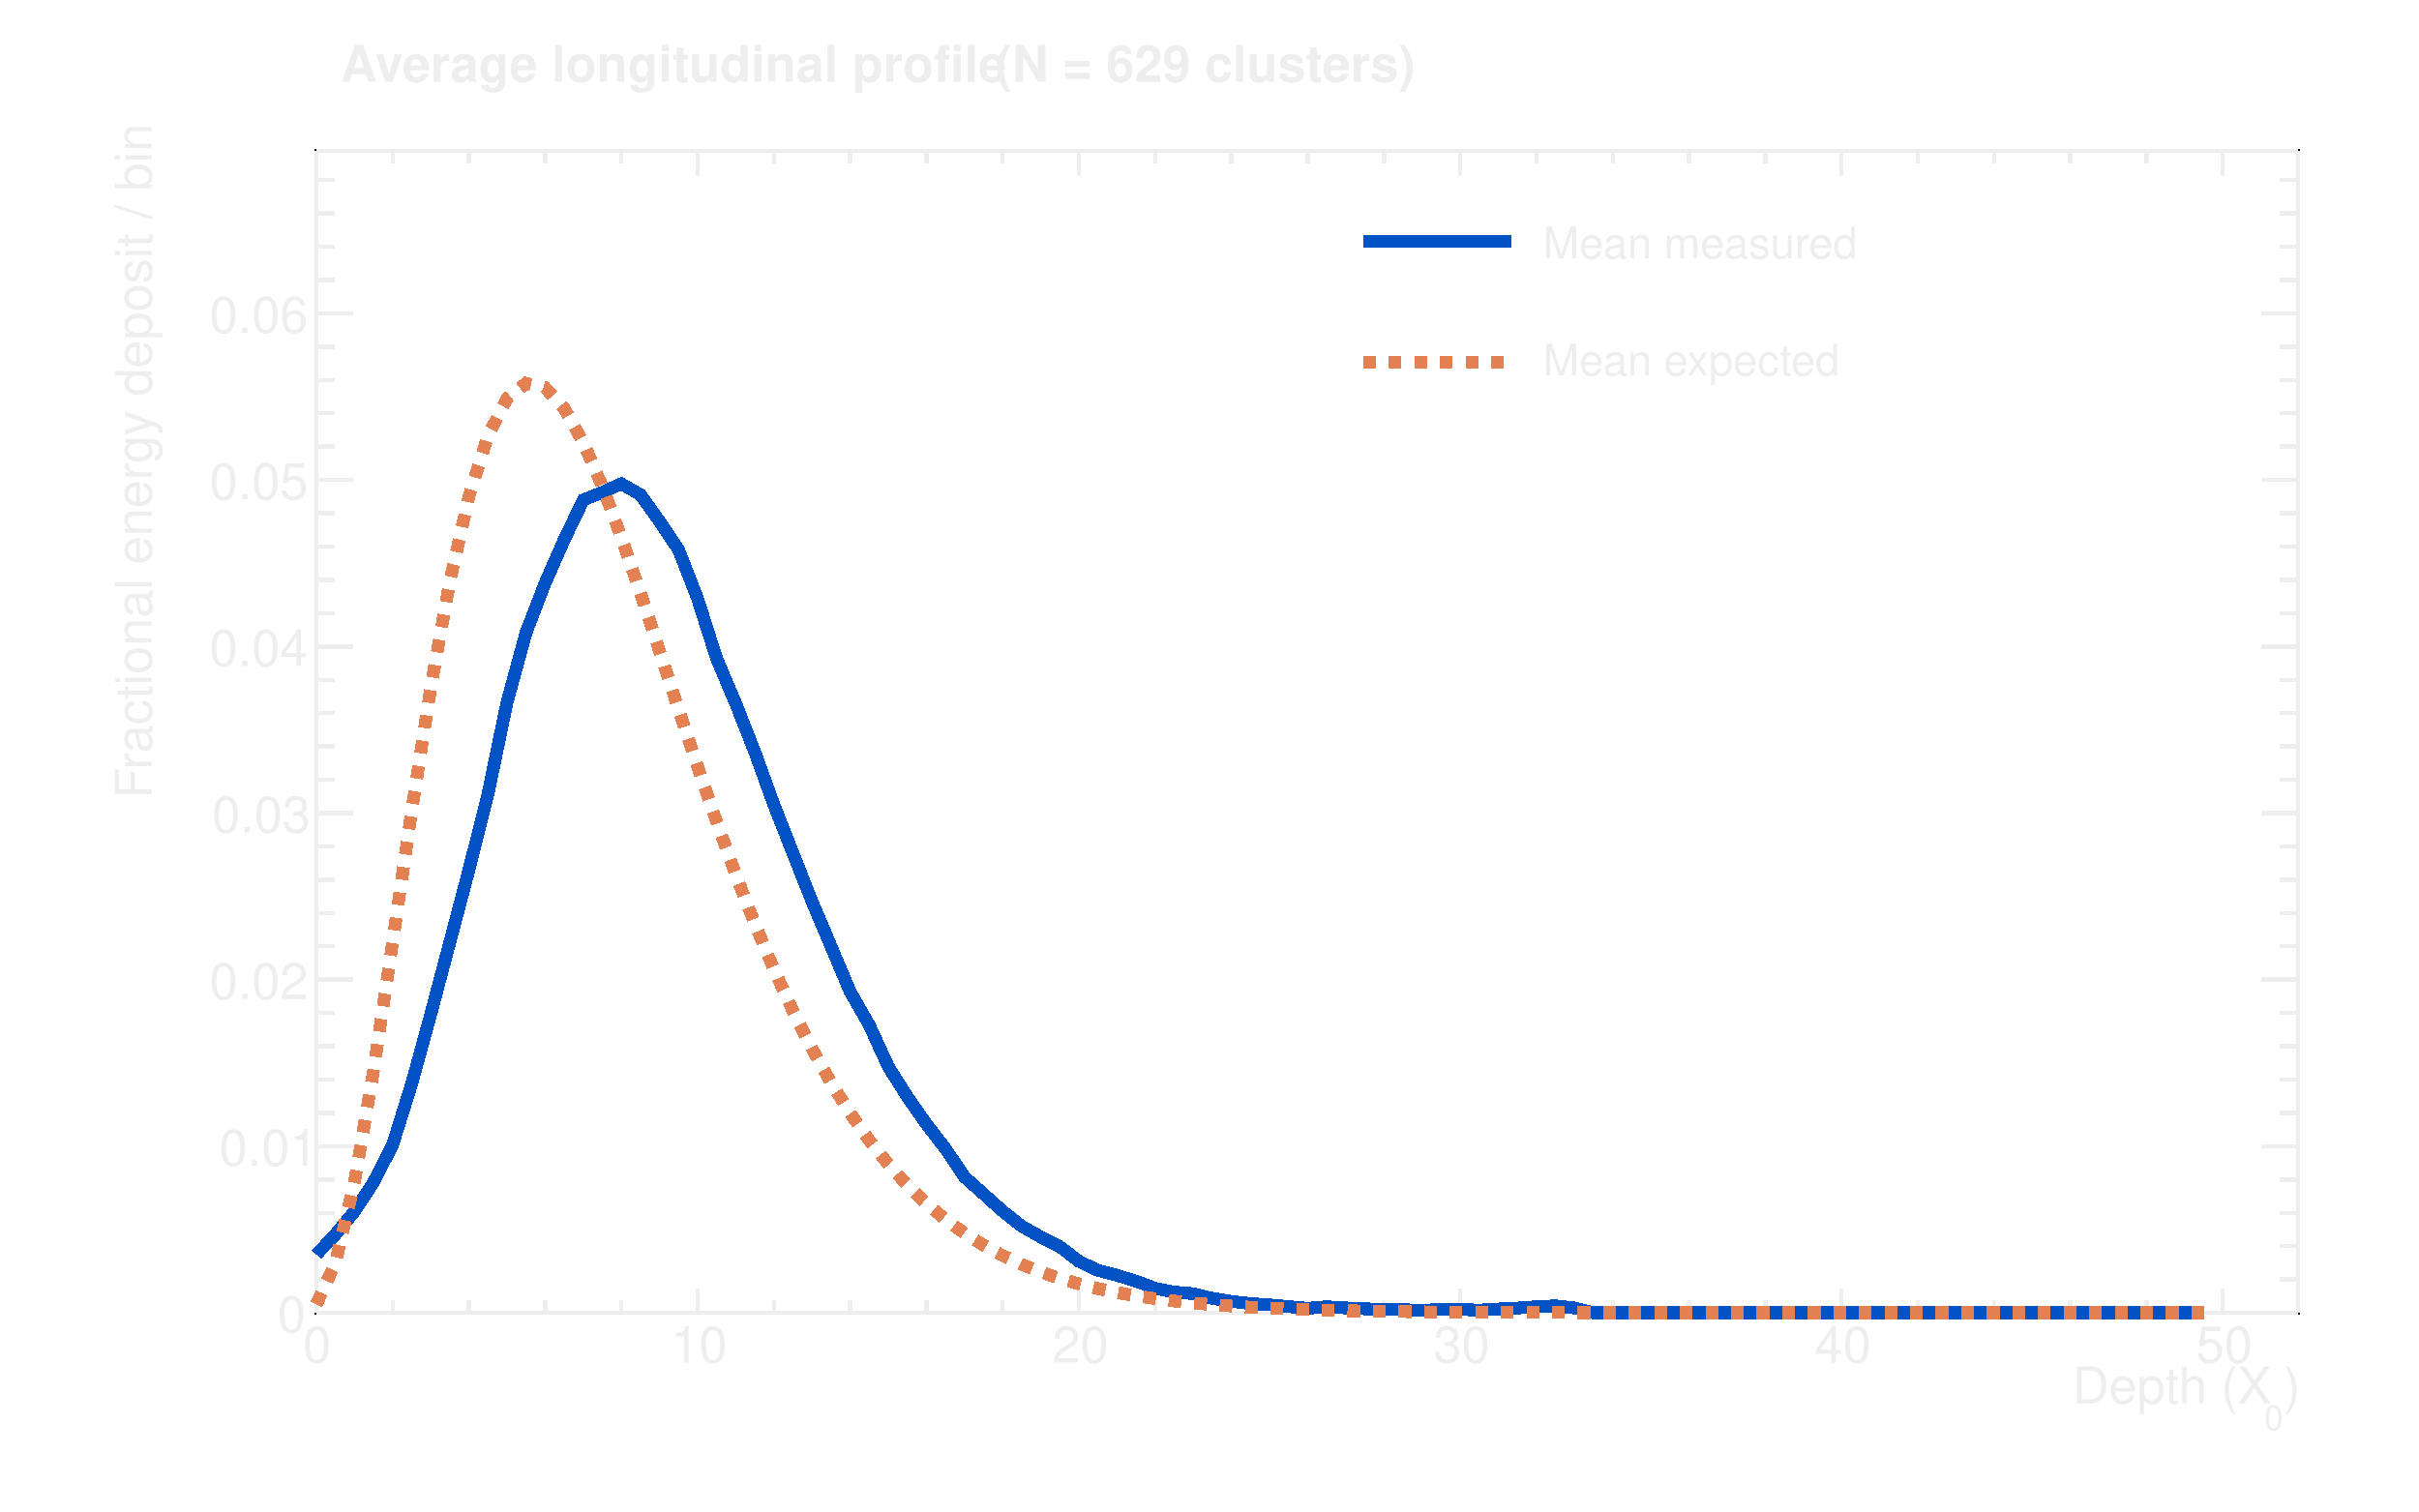
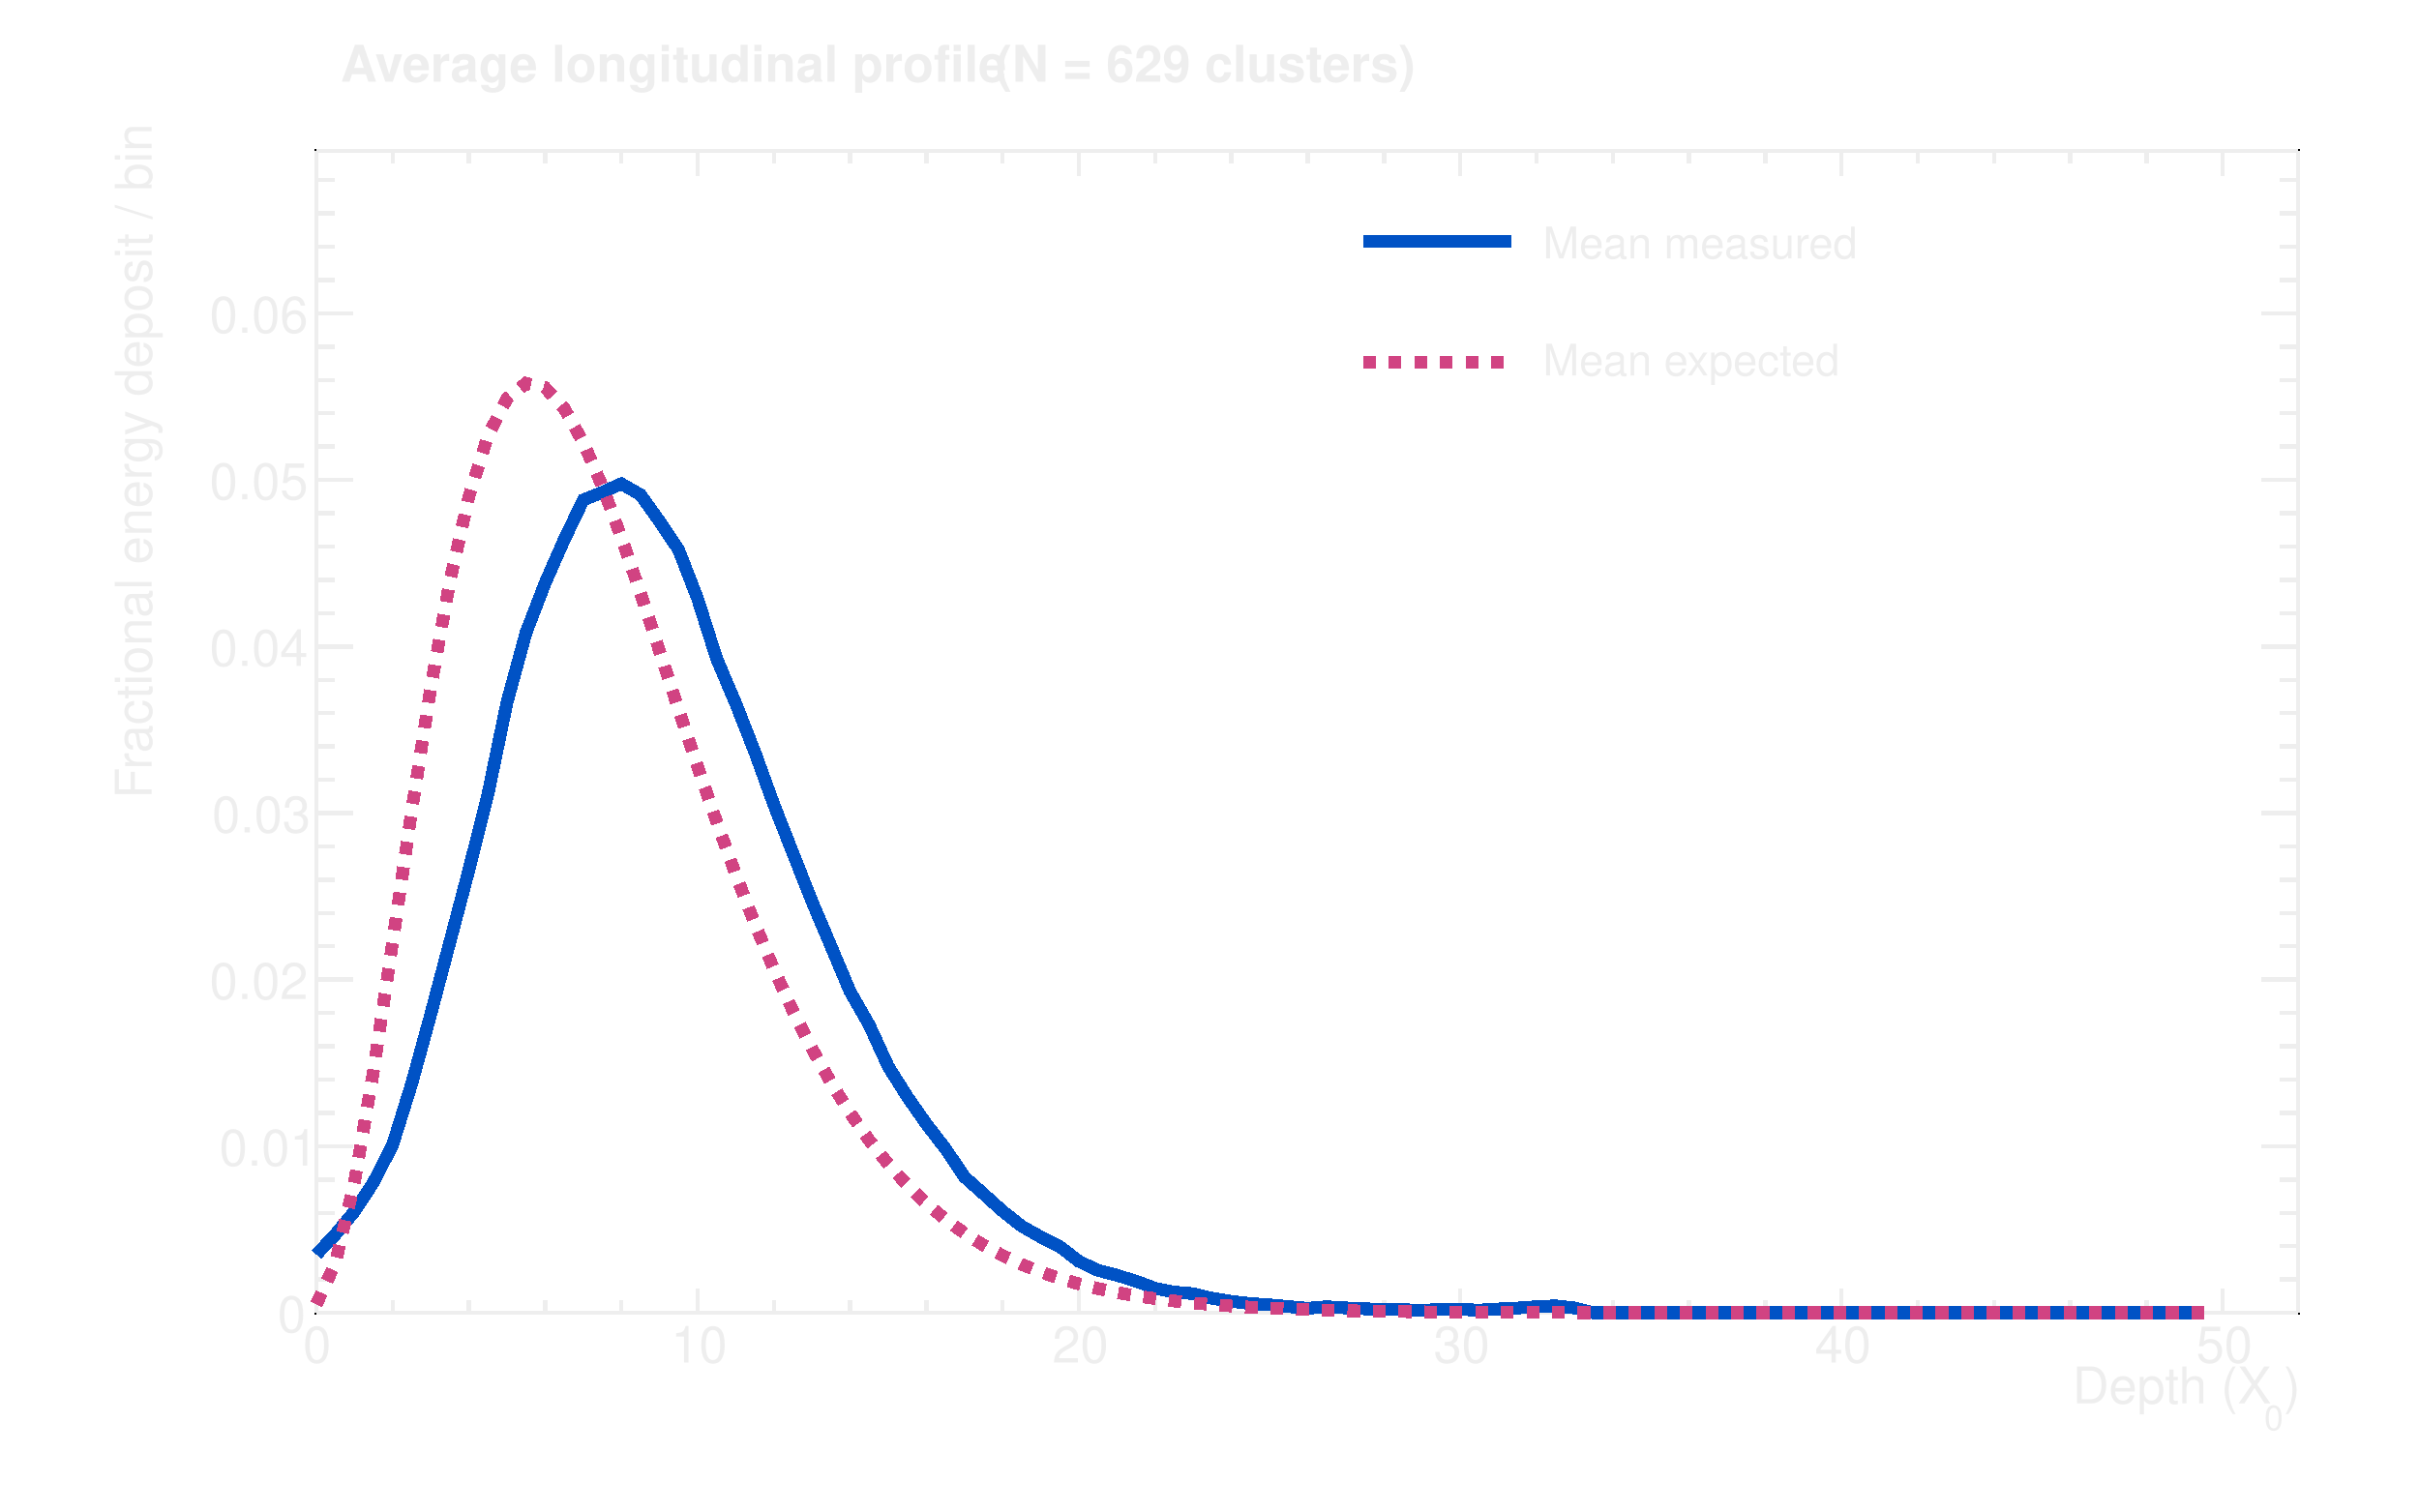
<svg xmlns="http://www.w3.org/2000/svg" width="567.429" height="354.546" viewBox="0 0 567.429 354.546" shape-rendering="crispEdges">
  <defs>
</defs>
  <rect x="74.201" y="35.405" width="464.882" height="272.616" fill="none" stroke="black" />
  <rect x="74.201" y="35.405" width="464.882" height="272.616" fill="none" stroke="black" />
  <path d="M74.201,308.02h 464.882" fill="none" stroke="#eeeeee" />
  <path d="M74.201,302.214v 5.806M92.09,305.117v 2.903M109.978,305.117v 2.903M127.867,305.117v 2.903M145.755,305.117v 2.903M163.644,302.214v 5.806M181.533,305.117v 2.903M199.421,305.117v 2.903M217.31,305.117v 2.903M235.199,305.117v  2.903M253.088,302.214v 5.806M270.976,305.117v 2.903M288.865,305.117v 2.903M306.754,305.117v 2.903M324.642,305.117v 2.903M342.531,302.214v 5.806M360.42,305.117v 2.903M378.308,305.117v 2.903M396.197,305.117v 2.903M414.086,305.117v  2.903M431.974,302.214v 5.806M449.863,305.117v 2.903M467.752,305.117v 2.903M485.64,305.117v 2.903M503.529,305.117v 2.903M521.418,302.214v 5.806" fill="none" stroke="#eeeeee" />
  <text xml:space="preserve" x="71.07" y="319.704" fill="#eeeeee" font-size="11.868" font-family="Helvetica">0
</text>
  <text xml:space="preserve" x="157.383" y="319.704" fill="#eeeeee" font-size="11.868" font-family="Helvetica">10
</text>
  <text xml:space="preserve" x="246.826" y="319.704" fill="#eeeeee" font-size="11.868" font-family="Helvetica">20
</text>
  <text xml:space="preserve" x="336.27" y="319.704" fill="#eeeeee" font-size="11.868" font-family="Helvetica">30
</text>
  <text xml:space="preserve" x="425.713" y="319.704" fill="#eeeeee" font-size="11.868" font-family="Helvetica">40
</text>
  <text xml:space="preserve" x="515.156" y="319.704" fill="#eeeeee" font-size="11.868" font-family="Helvetica">50
</text>
  <text xml:space="preserve" x="535.667" y="329.27" fill="#eeeeee" font-size="11.868" font-family="Helvetica">)
</text>
  <text xml:space="preserve" x="531.114" y="335.531" fill="#eeeeee" font-size="8.079" font-family="Helvetica">0
</text>
  <text xml:space="preserve" x="486.147" y="329.27" fill="#eeeeee" font-size="11.868" font-family="Helvetica">Depth (X
</text>
  <path d="M74.201,35.405h 464.882" fill="none" stroke="#eeeeee" />
  <path d="M74.201,41.211v -5.806M92.09,38.308v -2.903M109.978,38.308v -2.903M127.867,38.308v -2.903M145.755,38.308v -2.903M163.644,41.211v -5.806M181.533,38.308v -2.903M199.421,38.308v -2.903M217.31,38.308v  -2.903M235.199,38.308v -2.903M253.088,41.211v -5.806M270.976,38.308v -2.903M288.865,38.308v -2.903M306.754,38.308v -2.903M324.642,38.308v -2.903M342.531,41.211v -5.806M360.42,38.308v -2.903M378.308,38.308v  -2.903M396.197,38.308v -2.903M414.086,38.308v -2.903M431.974,41.211v -5.806M449.863,38.308v -2.903M467.752,38.308v -2.903M485.64,38.308v -2.903M503.529,38.308v -2.903M521.418,41.211v -5.806" fill="none" stroke="#eeeeee" />
  <path d="M74.201,308.02v -272.616" fill="none" stroke="#eeeeee" />
  <path d="M82.931,308.02h -8.731M78.566,300.203h -4.365M78.566,292.387h -4.365M78.566,284.57h -4.365M78.566,276.753h -4.365M82.931,268.936h -8.731M78.566,261.12h -4.365M78.566,253.303h -4.365M78.566,245.486h  -4.365M78.566,237.67h -4.365M82.931,229.853h -8.731M78.566,222.036h -4.365M78.566,214.219h -4.365M78.566,206.403h -4.365M78.566,198.586h -4.365M82.931,190.769h -8.731M78.566,182.952h -4.365M78.566,175.136h  -4.365M78.566,167.319h -4.365M78.566,159.502h -4.365M82.931,151.685h -8.731M78.566,143.869h -4.365M78.566,136.052h -4.365M78.566,128.235h -4.365M78.566,120.419h -4.365M82.931,112.602h -8.731M78.566,104.785h  -4.365M78.566,96.968h -4.365M78.566,89.152h -4.365M78.566,81.335h -4.365M82.931,73.518h -8.731M78.566,65.701h -4.365M78.566,57.885h -4.365M78.566,50.068h -4.365M78.566,42.251h -4.365" fill="none" stroke="#eeeeee" />
  <text xml:space="preserve" x="65.105" y="312.574" fill="#eeeeee" font-size="11.868" font-family="Helvetica">0
</text>
  <text xml:space="preserve" x="51.444" y="273.49" fill="#eeeeee" font-size="11.868" font-family="Helvetica">0.01
</text>
  <text xml:space="preserve" x="49.167" y="234.406" fill="#eeeeee" font-size="11.868" font-family="Helvetica">0.02
</text>
  <text xml:space="preserve" x="49.736" y="195.323" fill="#eeeeee" font-size="11.868" font-family="Helvetica">0.03
</text>
  <text xml:space="preserve" x="49.167" y="156.239" fill="#eeeeee" font-size="11.868" font-family="Helvetica">0.04
</text>
  <text xml:space="preserve" x="49.167" y="117.155" fill="#eeeeee" font-size="11.868" font-family="Helvetica">0.05
</text>
  <text xml:space="preserve" x="49.167" y="78.072" fill="#eeeeee" font-size="11.868" font-family="Helvetica">0.06
</text>
  <g transform="rotate(-90,35.5745,187.383)">
    <text xml:space="preserve" x="35.575" y="187.383" fill="#eeeeee" font-size="11.868" font-family="Helvetica">Fractional energy deposit / bin
</text>
  </g>
  <path d="M539.083,308.02v -272.616" fill="none" stroke="#eeeeee" />
  <path d="M530.352,308.02h 8.731M534.717,300.203h 4.365M534.717,292.387h 4.365M534.717,284.57h 4.365M534.717,276.753h 4.365M530.352,268.936h 8.731M534.717,261.12h 4.365M534.717,253.303h 4.365M534.717,245.486h 4.365M534.717,237.67h  4.365M530.352,229.853h 8.731M534.717,222.036h 4.365M534.717,214.219h 4.365M534.717,206.403h 4.365M534.717,198.586h 4.365M530.352,190.769h 8.731M534.717,182.952h 4.365M534.717,175.136h 4.365M534.717,167.319h 4.365M534.717,159.502h  4.365M530.352,151.685h 8.731M534.717,143.869h 4.365M534.717,136.052h 4.365M534.717,128.235h 4.365M534.717,120.419h 4.365M530.352,112.602h 8.731M534.717,104.785h 4.365M534.717,96.968h 4.365M534.717,89.152h 4.365M534.717,81.335h  4.365M530.352,73.518h 8.731M534.717,65.701h 4.365M534.717,57.885h 4.365M534.717,50.068h 4.365M534.717,42.251h 4.365" fill="none" stroke="#eeeeee" />
  <path d="M74.201,294.363l 4.472, -4.727l 4.472, -5.402l 4.472, -6.836l 4.472, -8.753l 4.472, -14.341l 4.472, -16.277l 4.472, -16.892l 4.472, -16.981l 4.472, -17.747l 4.472, -21.588l 4.472, -16.401l 4.472,  -11.6l 4.472, -10.166l 4.472, -9.332l 4.472, -1.817l 4.472, -2.004l 4.472, 2.556l 4.472, 6.265l 4.472, 6.644l 4.472, 11.508l 4.472, 14.083l 4.472, 10.506l 4.472, 11.392l 4.472, 12.34l 4.472, 11.38l  4.472, 11.336l 4.472, 10.547l 4.472, 10.61l 4.472, 7.807l 4.472, 9.763l 4.472, 7.1l 4.472, 6.384l 4.472, 5.8l 4.472, 6.613l 4.472, 3.998l 4.472, 4.034l 4.472, 3.528l 4.472, 2.54l 4.472,  2.259l 4.472, 3.451l 4.472, 2.119l 4.472, 1.154l 4.472, 1.393l 4.472, 1.649l 4.472, 0.916l 4.472, 0.351l 4.472, 1.108l 4.472, 0.694l 4.472, 0.533l 4.472, 0.28l 4.472, 0.433l 4.472, 0.391l  4.472, -0.366l 4.472, 0.276l 4.472, 0.204l 4.472, 0.153l 4.472, 0.05l 4.472, 0.174l 4.472, -0.271l 4.472, 0.043l 4.472, 0.169l 4.472, -0.266l 4.472, -0.232l 4.472, -0.302l 4.472,  -0.222l 4.472, 0.506l 4.472, 1.143h 143.109" fill="none" stroke="#0052c5" stroke-width="3" />
-   <path d="M74.201,306.054l 4.472, -9.751l 4.472, -18.931l 4.472, -26.133l 4.472, -30.113l 4.472, -30.837l 4.472, -28.862l 4.472, -24.958l 4.472, -19.891l 4.472, -14.321l 4.472, -8.759l 4.472, -3.571l 4.472, 1.015l  4.472, 4.876l 4.472, 7.972l 4.472, 10.323l 4.472, 11.986l 4.472, 13.041l 4.472, 13.579l 4.472, 13.693l 4.472, 13.47l 4.472, 12.991l 4.472, 12.327l 4.472, 11.537l 4.472, 10.673l 4.472, 9.773l 4.472,  8.87l 4.472, 7.987l 4.472, 7.141l 4.472, 6.345l 4.472, 5.604l 4.472, 4.925l 4.472, 4.307l 4.472, 3.75l 4.472, 3.251l 4.472, 2.809l 4.472, 2.418l 4.472, 2.074l 4.472, 1.774l 4.472, 1.514l  4.472, 1.288l 4.472, 1.093l 4.472, 0.925l 4.472, 0.781l 4.472, 0.658l 4.472, 0.554l 4.472, 0.465l 4.472, 0.39l 4.472, 0.326l 4.472, 0.272l 4.472, 0.227l 4.472, 0.189l 4.472, 0.157l  4.472, 0.13l 4.472, 0.108l 4.472, 0.09l 4.472, 0.074l 4.472, 0.061l 4.472, 0.051l 4.472, 0.042l 4.472, 0.034l 4.472, 0.028l 4.472, 0.023l 4.472, 0.019l 4.472, 0.016l 4.472,  0.013l 4.472, 0.01l 4.472, 0.009l 4.472, 0.007l 4.472, 0.031h 134.165" fill="none" stroke="#e38153" stroke-width="3" stroke-dasharray=" 3, 3" />
+   <path d="M74.201,306.054l 4.472, -9.751l 4.472, -18.931l 4.472, -26.133l 4.472, -30.113l 4.472, -30.837l 4.472, -28.862l 4.472, -24.958l 4.472, -19.891l 4.472, -14.321l 4.472, -8.759l 4.472, -3.571l 4.472, 1.015l  4.472, 4.876l 4.472, 7.972l 4.472, 10.323l 4.472, 11.986l 4.472, 13.041l 4.472, 13.579l 4.472, 13.693l 4.472, 13.47l 4.472, 12.991l 4.472, 12.327l 4.472, 11.537l 4.472, 10.673l 4.472, 9.773l 4.472,  8.87l 4.472, 7.987l 4.472, 7.141l 4.472, 6.345l 4.472, 5.604l 4.472, 4.925l 4.472, 4.307l 4.472, 3.75l 4.472, 3.251l 4.472, 2.809l 4.472, 2.418l 4.472, 2.074l 4.472, 1.774l 4.472, 1.514l  4.472, 1.288l 4.472, 1.093l 4.472, 0.925l 4.472, 0.781l 4.472, 0.658l 4.472, 0.554l 4.472, 0.465l 4.472, 0.39l 4.472, 0.326l 4.472, 0.272l 4.472, 0.227l 4.472, 0.189l 4.472, 0.157l  4.472, 0.13l 4.472, 0.108l 4.472, 0.09l 4.472, 0.074l 4.472, 0.061l 4.472, 0.051l 4.472, 0.042l 4.472, 0.034l 4.472, 0.028l 4.472, 0.023l 4.472, 0.019l 4.472, 0.016l 4.472,  0.013l 4.472, 0.01l 4.472, 0.009l 4.472, 0.007l 4.472, 0.031h 134.165" fill="none" stroke="#d14382" stroke-width="3" stroke-dasharray=" 3, 3" />
  <text xml:space="preserve" x="361.917" y="60.632" fill="#eeeeee" font-size="10.244" font-family="Helvetica">Mean measured
</text>
  <path d="M319.752,56.647h 34.724" fill="none" stroke="#0052c5" stroke-width="3" />
  <text xml:space="preserve" x="361.917" y="88.102" fill="#eeeeee" font-size="10.244" font-family="Helvetica">Mean expected
</text>
-   <path d="M319.752,84.971h 34.724" fill="none" stroke="#e38153" stroke-width="3" stroke-dasharray=" 3, 3" />
+   <path d="M319.752,84.971h 34.724" fill="none" stroke="#d14382" stroke-width="3" stroke-dasharray=" 3, 3" />
  <text xml:space="preserve" x="230.14" y="19.16" fill="#eeeeee" font-size="11.868" font-family="Helvetica" font-weight="bold"> (N = 629 clusters)
</text>
  <text xml:space="preserve" x="79.87" y="19.16" fill="#eeeeee" font-size="11.868" font-family="Helvetica" font-weight="bold">Average longitudinal profile
</text>
</svg>
